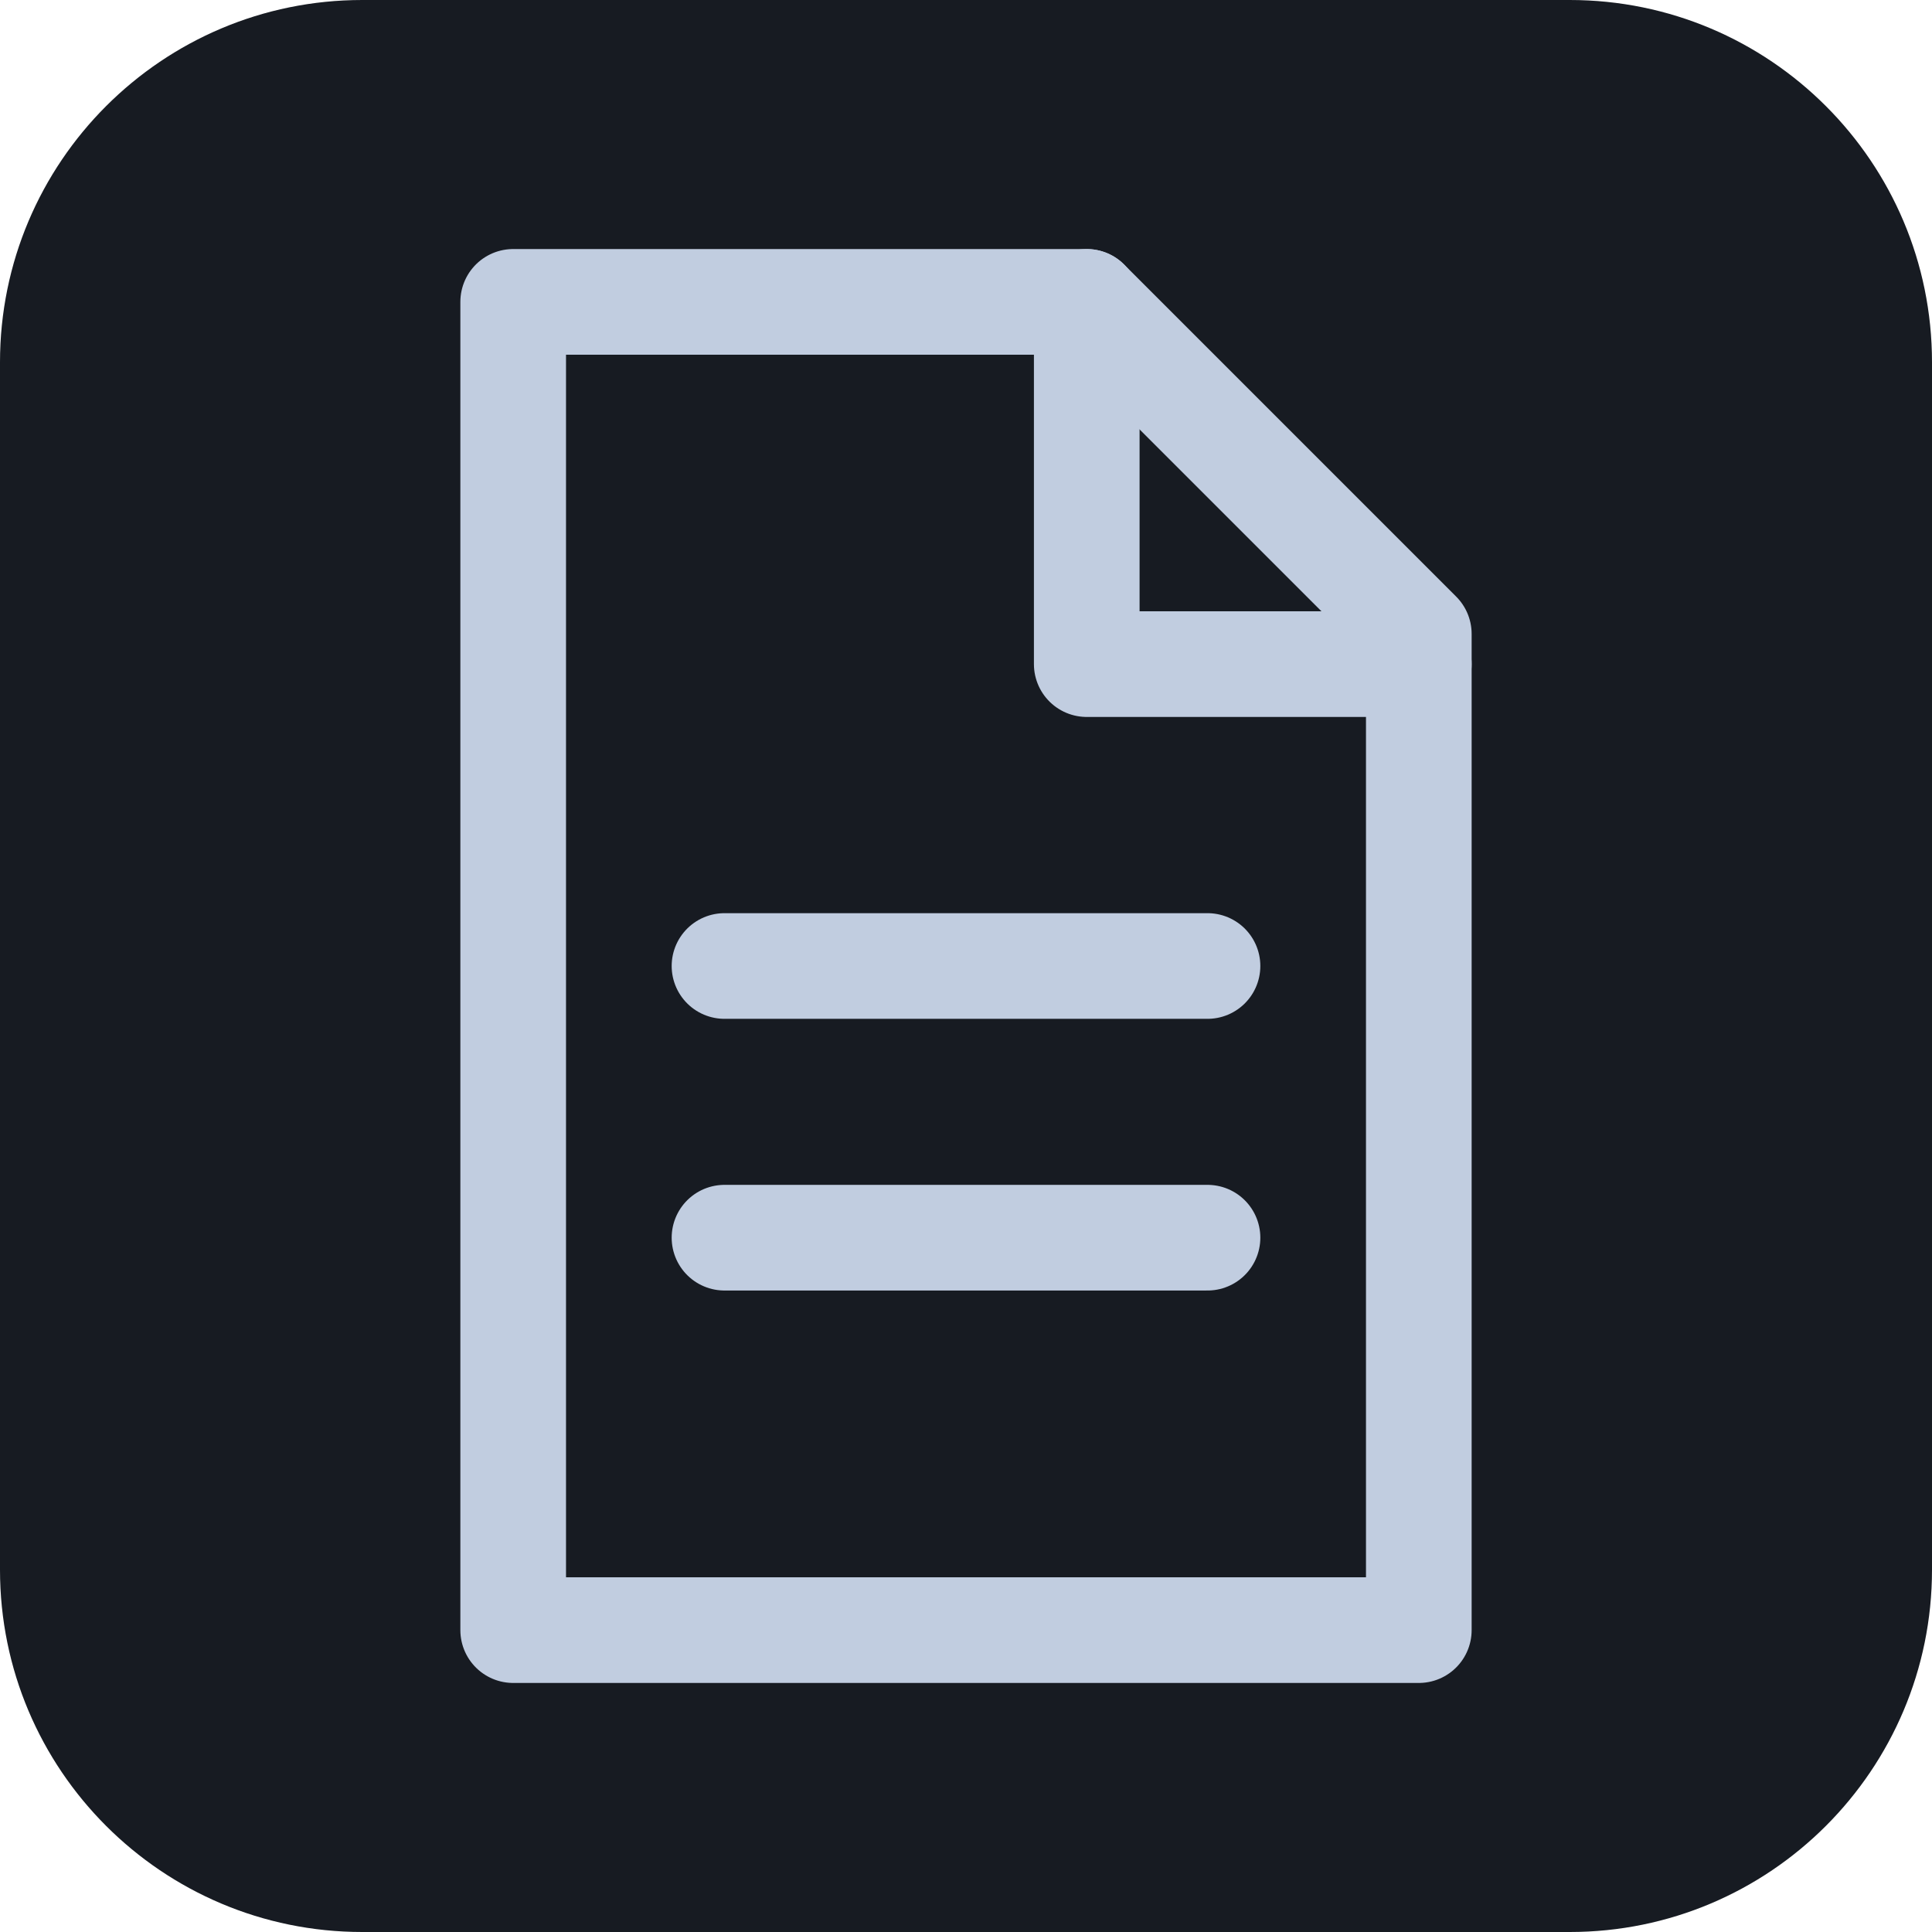
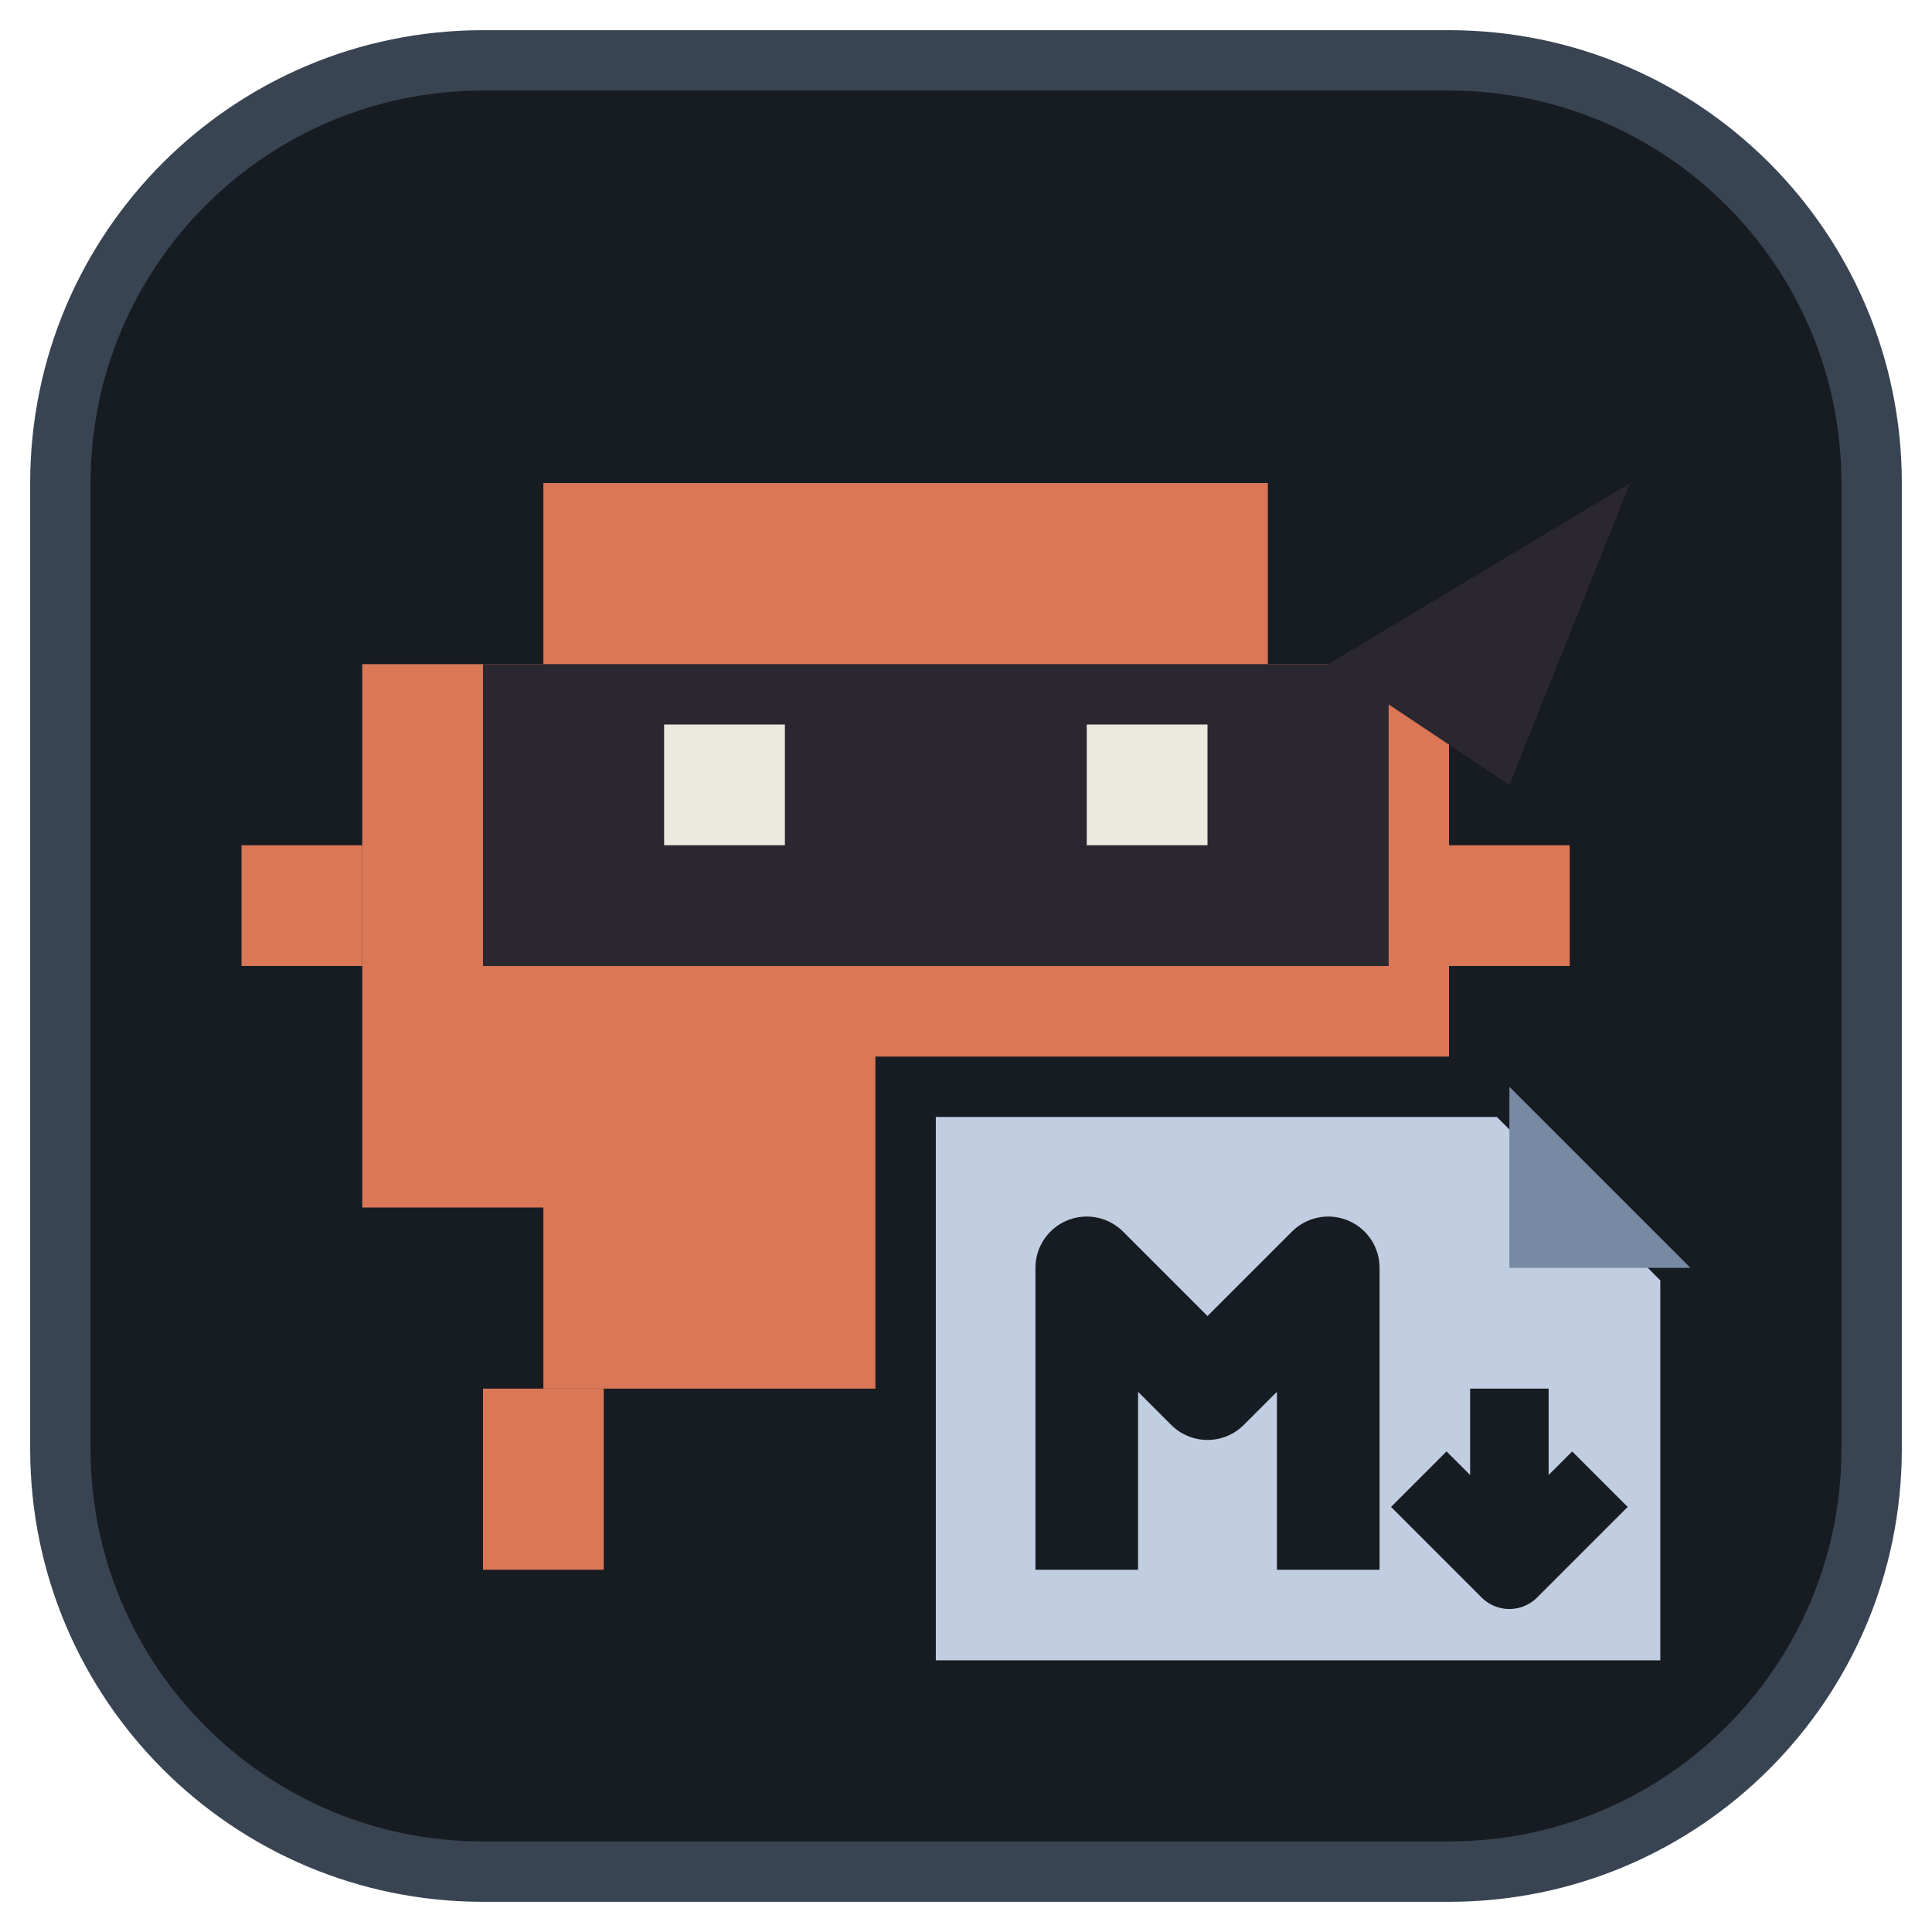
- <svg xmlns="http://www.w3.org/2000/svg" viewBox="0 0 64 64">
-   <rect width="64" height="64" rx="12" fill="#171b22" />
-   <g fill="none" stroke="#c1cde0" stroke-width="3.5" stroke-linecap="round" stroke-linejoin="round">
-     <path d="M36 10H17v44h30V21Z" />
-     <path d="M36 10v12h11M24 32h16M24 41h16" />
-   </g>
+ <svg xmlns="http://www.w3.org/2000/svg" viewBox="0 0 32 32">
+   <rect x="1" y="1" width="30" height="30" rx="7" fill="#171b22" stroke="#394452" />
+   <path d="M6 11H9V8H21V11H24V20H21V23H9V20H6Z" fill="#d97757" />
+   <path d="M9 23V26M6 15H4M24 15H26" stroke="#d97757" stroke-width="2" />
+   <path d="M8 11H23V16H8Z" fill="#2a2730" />
+   <path d="M11 13H13M18 13H20" stroke="#ece9df" stroke-width="2" />
+   <path d="M22 11L27 8L25 13" fill="#2a2730" />
+   <path d="M15 18H25L28 21V28H15Z" fill="#c1cde0" stroke="#171b22" stroke-width="1" />
+   <path d="M25 18V21H28" fill="#7789a3" />
+   <path d="M18 26V21L20 23L22 21V26" fill="none" stroke="#171b22" stroke-width="1.7" stroke-linejoin="round" />
+   <path d="M25 23V26M23.5 24.5L25 26L26.5 24.5" fill="none" stroke="#171b22" stroke-width="1.3" stroke-linejoin="round" />
</svg>
